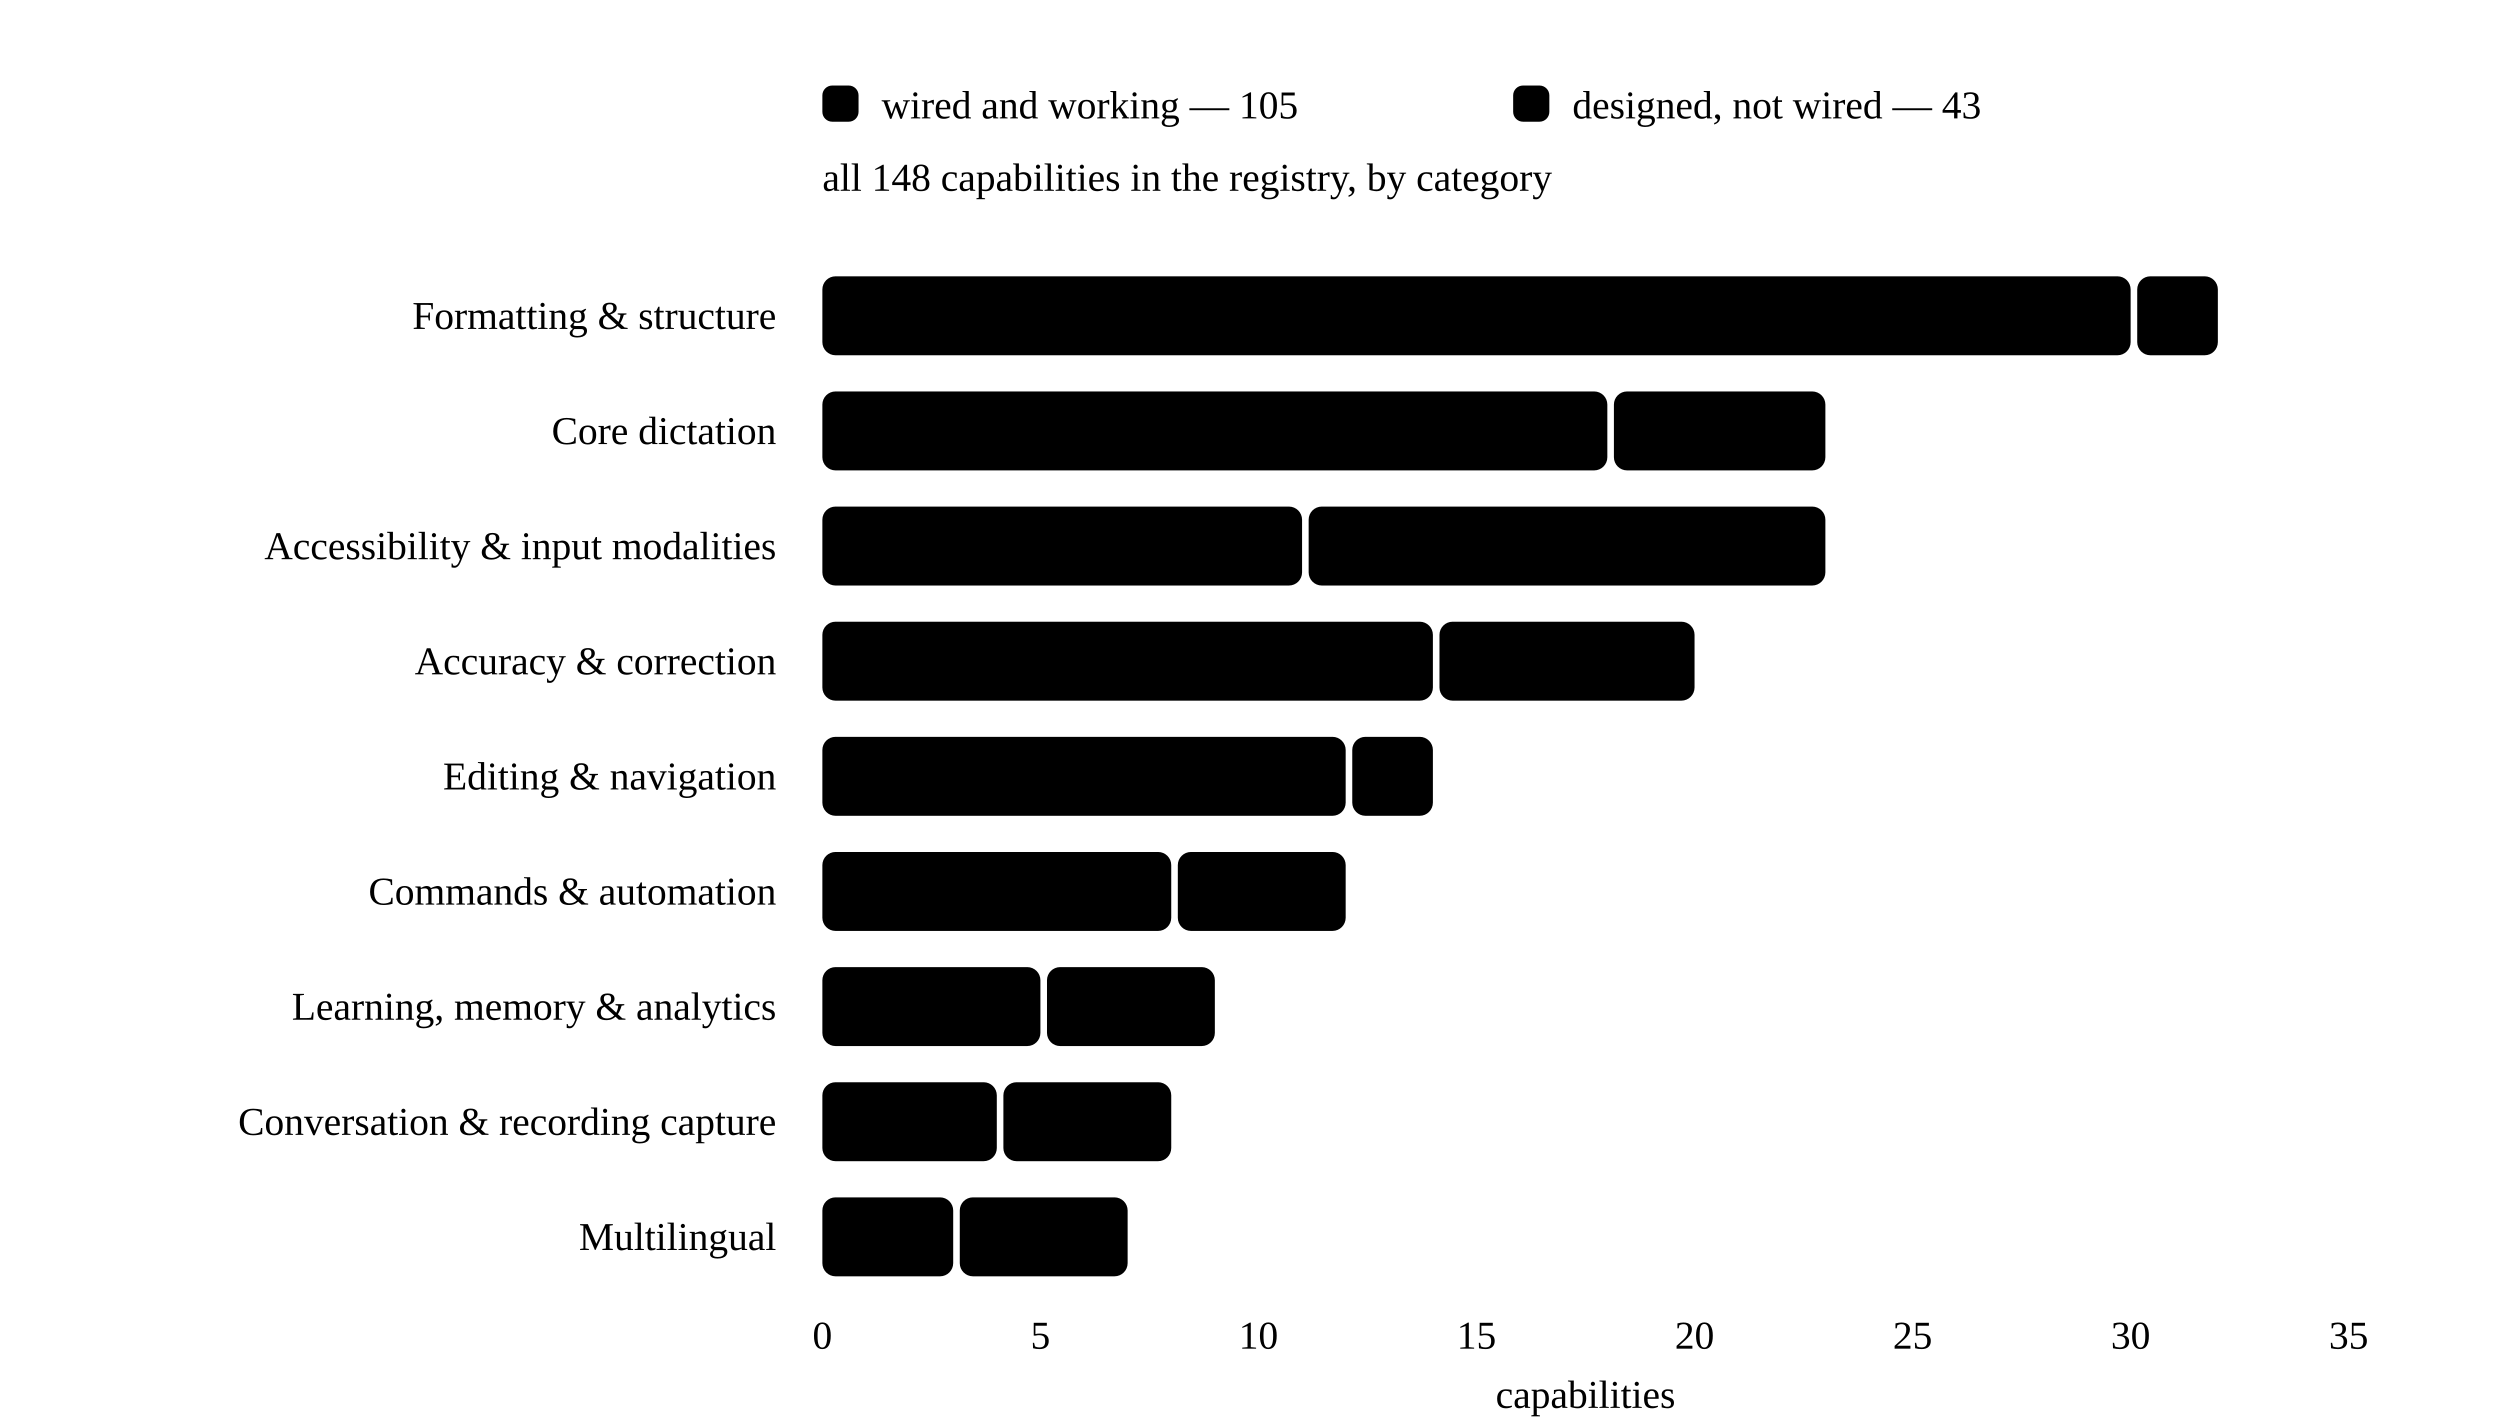
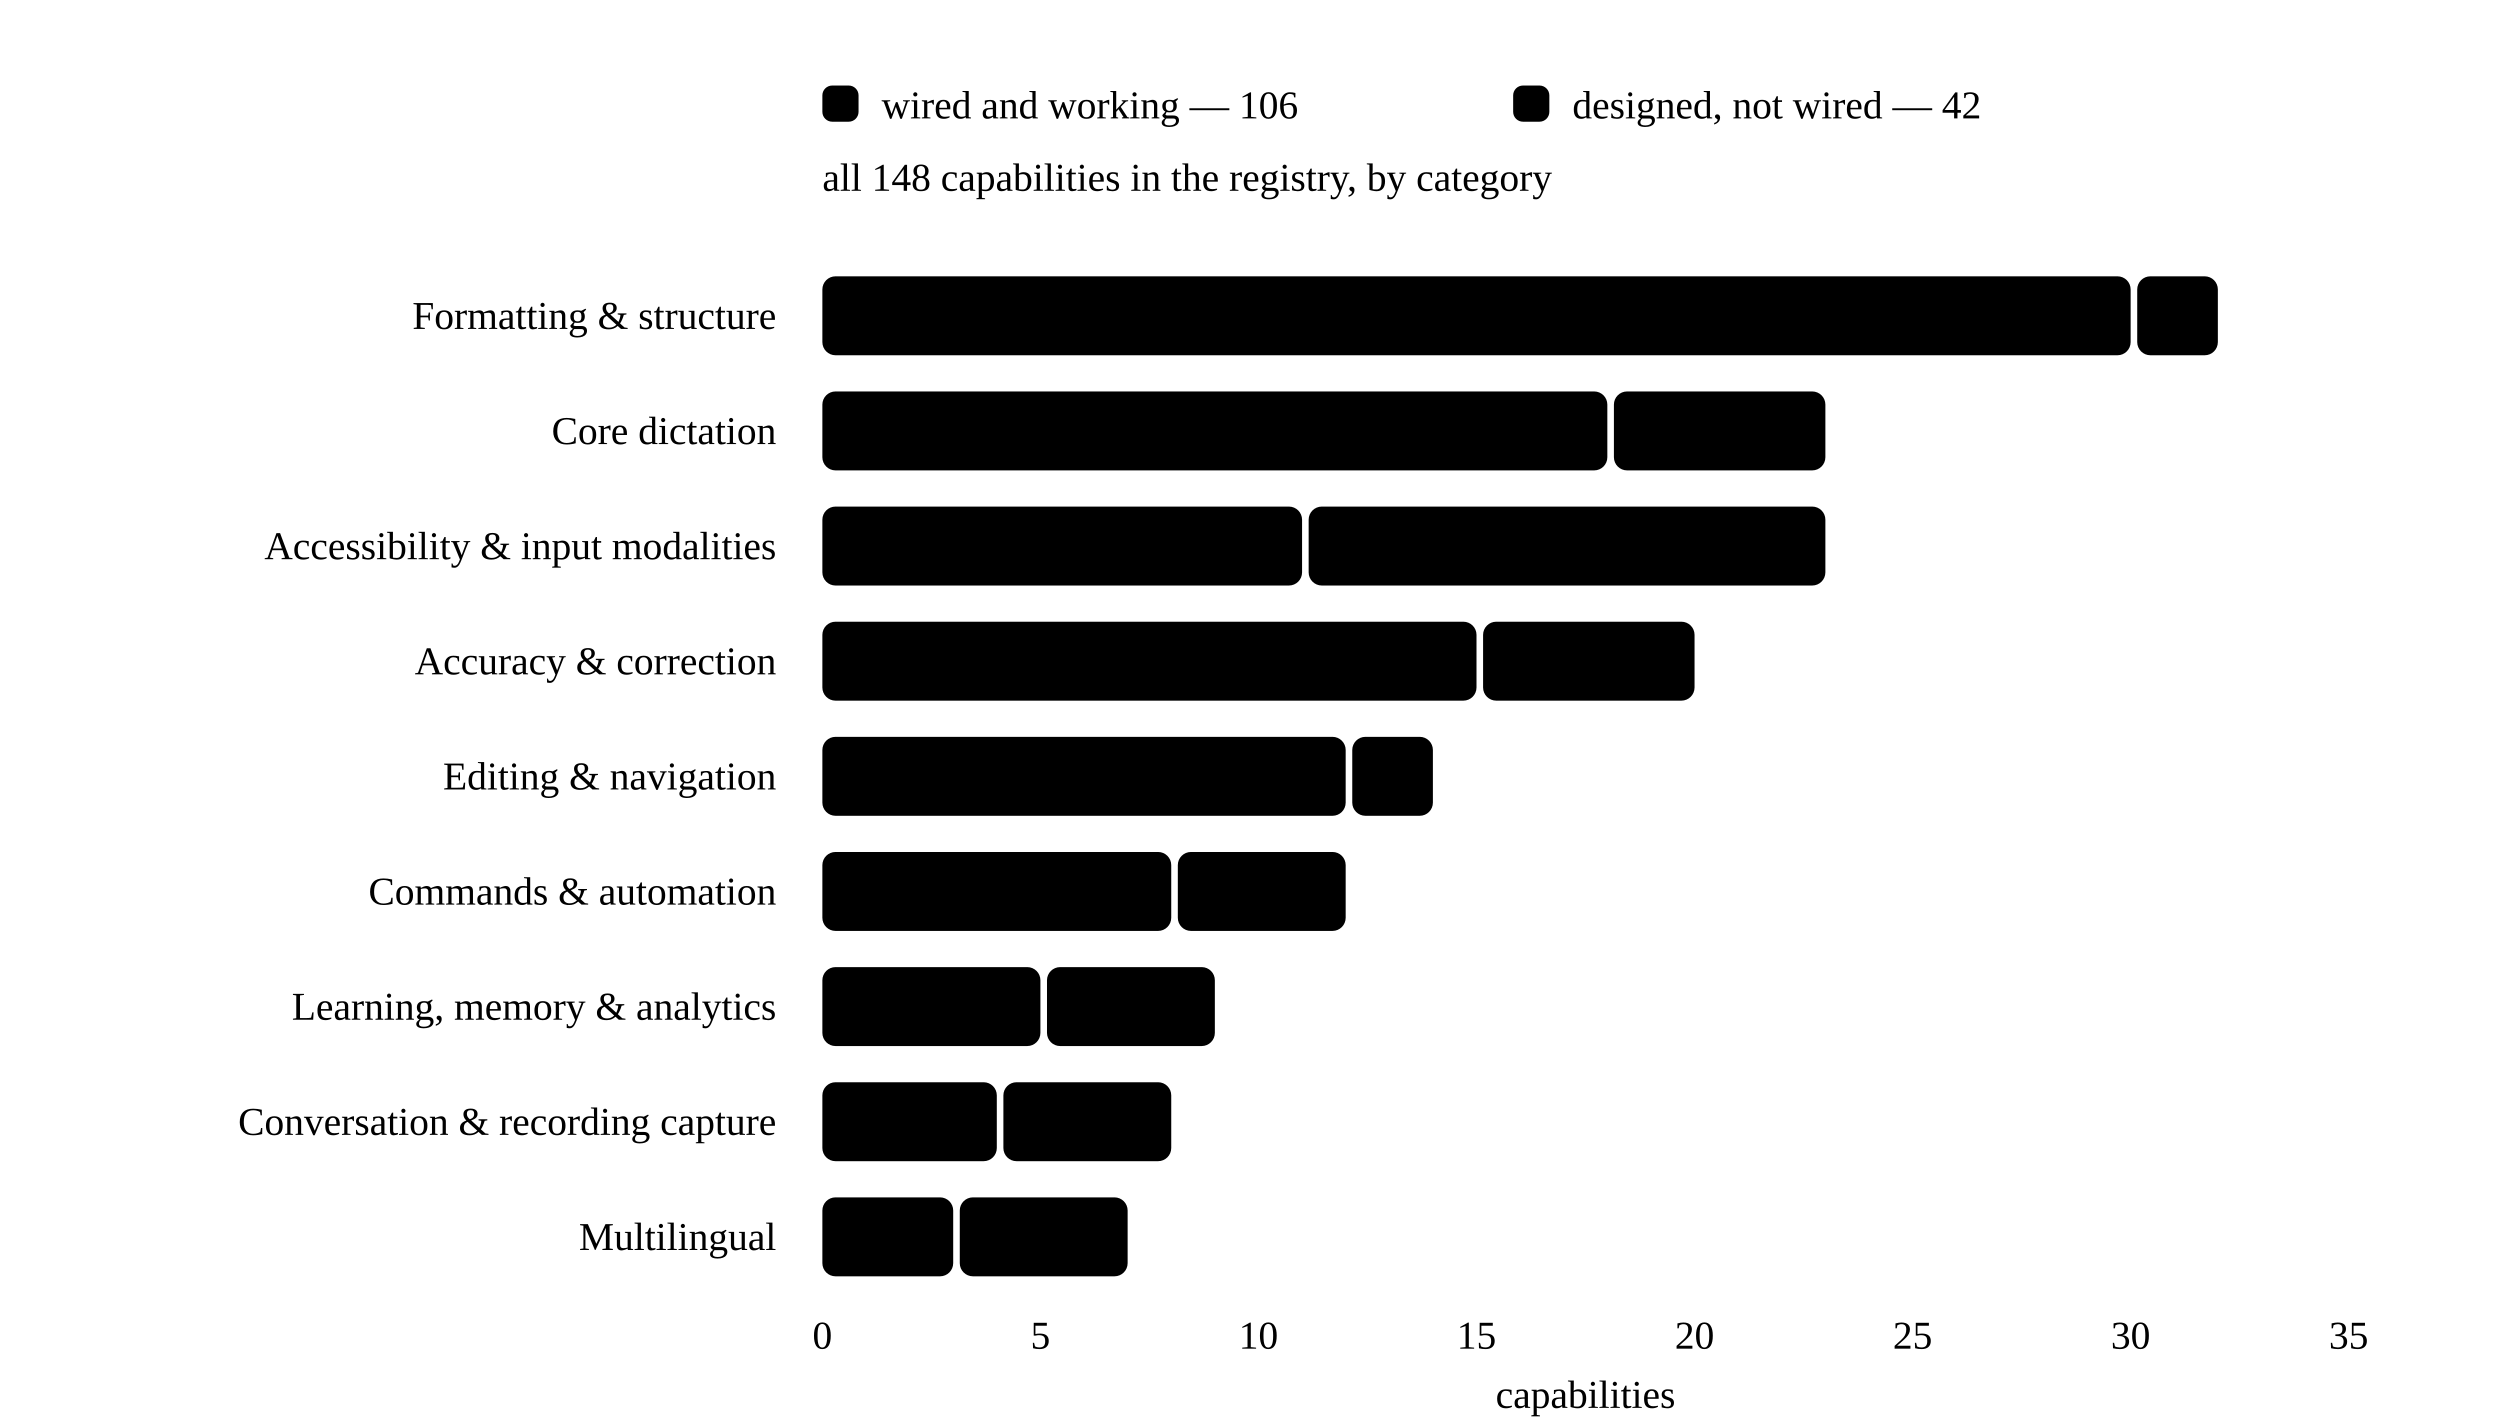
<svg xmlns="http://www.w3.org/2000/svg" class="yz-fig yz-fig--capabilities" viewBox="0 0 760 434" role="img" aria-labelledby="capabilities-t capabilities-d">
  <rect class="yz-swatch yz-bar--ship" x="250" y="26" width="11" height="11" rx="3" />
-   <text class="yz-l" x="268" y="36">wired and working — 105</text>
+   <text class="yz-l" x="268" y="36">wired and working — 106</text>
  <rect class="yz-swatch yz-bar--plan" x="460" y="26" width="11" height="11" rx="3" />
-   <text class="yz-l" x="478" y="36">designed, not wired — 43</text>
+   <text class="yz-l" x="478" y="36">designed, not wired — 42</text>
  <text class="yz-s" x="250" y="58">all 148 capabilities in the registry, by category</text>
  <path class="yz-grid" d="M 250 78 L 250 392" />
  <text class="yz-m" x="250" y="410" text-anchor="middle">0</text>
  <path class="yz-grid" d="M 316.286 78 L 316.286 392" />
  <text class="yz-m" x="316.286" y="410" text-anchor="middle">5</text>
  <path class="yz-grid" d="M 382.571 78 L 382.571 392" />
  <text class="yz-m" x="382.571" y="410" text-anchor="middle">10</text>
  <path class="yz-grid" d="M 448.857 78 L 448.857 392" />
  <text class="yz-m" x="448.857" y="410" text-anchor="middle">15</text>
  <path class="yz-grid" d="M 515.143 78 L 515.143 392" />
  <text class="yz-m" x="515.143" y="410" text-anchor="middle">20</text>
  <path class="yz-grid" d="M 581.429 78 L 581.429 392" />
  <text class="yz-m" x="581.429" y="410" text-anchor="middle">25</text>
  <path class="yz-grid" d="M 647.714 78 L 647.714 392" />
  <text class="yz-m" x="647.714" y="410" text-anchor="middle">30</text>
  <path class="yz-grid" d="M 714 78 L 714 392" />
  <text class="yz-m" x="714" y="410" text-anchor="middle">35</text>
  <text class="yz-m" x="482" y="428" text-anchor="middle">capabilities</text>
  <text class="yz-l" x="236" y="100" text-anchor="end">Formatting &amp; structure</text>
  <g class="yz-node">
    <rect class="yz-bar yz-bar--ship" x="250" y="84" width="397.714" height="24" rx="4" style="--yz-delay:0s" />
  </g>
  <g class="yz-node">
    <rect class="yz-bar yz-bar--plan" x="649.714" y="84" width="24.514" height="24" rx="4" style="--yz-delay:0s" />
  </g>
  <text class="yz-v yz-on-ship" x="639.714" y="100" text-anchor="end">30</text>
  <text class="yz-v yz-on-plan" x="666.229" y="100" text-anchor="end">2</text>
  <text class="yz-l" x="236" y="135" text-anchor="end">Core dictation</text>
  <g class="yz-node">
    <rect class="yz-bar yz-bar--ship" x="250" y="119" width="238.629" height="24" rx="4" style="--yz-delay:0.06s" />
  </g>
  <g class="yz-node">
    <rect class="yz-bar yz-bar--plan" x="490.629" y="119" width="64.286" height="24" rx="4" style="--yz-delay:0.06s" />
  </g>
  <text class="yz-v yz-on-ship" x="480.629" y="135" text-anchor="end">18</text>
  <text class="yz-v yz-on-plan" x="546.914" y="135" text-anchor="end">5</text>
  <text class="yz-l" x="236" y="170" text-anchor="end">Accessibility &amp; input modalities</text>
  <g class="yz-node">
    <rect class="yz-bar yz-bar--ship" x="250" y="154" width="145.829" height="24" rx="4" style="--yz-delay:0.12s" />
  </g>
  <g class="yz-node">
    <rect class="yz-bar yz-bar--plan" x="397.829" y="154" width="157.086" height="24" rx="4" style="--yz-delay:0.12s" />
  </g>
  <text class="yz-v yz-on-ship" x="387.829" y="170" text-anchor="end">11</text>
  <text class="yz-v yz-on-plan" x="546.914" y="170" text-anchor="end">12</text>
  <text class="yz-l" x="236" y="205" text-anchor="end">Accuracy &amp; correction</text>
  <g class="yz-node">
-     <rect class="yz-bar yz-bar--ship" x="250" y="189" width="185.6" height="24" rx="4" style="--yz-delay:0.18s" />
+     <rect class="yz-bar yz-bar--ship" x="250" y="189" width="198.857" height="24" rx="4" style="--yz-delay:0.18s" />
  </g>
  <g class="yz-node">
-     <rect class="yz-bar yz-bar--plan" x="437.6" y="189" width="77.543" height="24" rx="4" style="--yz-delay:0.18s" />
+     <rect class="yz-bar yz-bar--plan" x="450.857" y="189" width="64.286" height="24" rx="4" style="--yz-delay:0.18s" />
  </g>
-   <text class="yz-v yz-on-ship" x="427.6" y="205" text-anchor="end">14</text>
-   <text class="yz-v yz-on-plan" x="507.143" y="205" text-anchor="end">6</text>
+   <text class="yz-v yz-on-ship" x="440.857" y="205" text-anchor="end">15</text>
+   <text class="yz-v yz-on-plan" x="507.143" y="205" text-anchor="end">5</text>
  <text class="yz-l" x="236" y="240" text-anchor="end">Editing &amp; navigation</text>
  <g class="yz-node">
    <rect class="yz-bar yz-bar--ship" x="250" y="224" width="159.086" height="24" rx="4" style="--yz-delay:0.24s" />
  </g>
  <g class="yz-node">
    <rect class="yz-bar yz-bar--plan" x="411.086" y="224" width="24.514" height="24" rx="4" style="--yz-delay:0.24s" />
  </g>
  <text class="yz-v yz-on-ship" x="401.086" y="240" text-anchor="end">12</text>
  <text class="yz-v yz-on-plan" x="427.6" y="240" text-anchor="end">2</text>
  <text class="yz-l" x="236" y="275" text-anchor="end">Commands &amp; automation</text>
  <g class="yz-node">
    <rect class="yz-bar yz-bar--ship" x="250" y="259" width="106.057" height="24" rx="4" style="--yz-delay:0.3s" />
  </g>
  <g class="yz-node">
    <rect class="yz-bar yz-bar--plan" x="358.057" y="259" width="51.029" height="24" rx="4" style="--yz-delay:0.3s" />
  </g>
  <text class="yz-v yz-on-ship" x="348.057" y="275" text-anchor="end">8</text>
  <text class="yz-v yz-on-plan" x="401.086" y="275" text-anchor="end">4</text>
  <text class="yz-l" x="236" y="310" text-anchor="end">Learning, memory &amp; analytics</text>
  <g class="yz-node">
    <rect class="yz-bar yz-bar--ship" x="250" y="294" width="66.286" height="24" rx="4" style="--yz-delay:0.36s" />
  </g>
  <g class="yz-node">
    <rect class="yz-bar yz-bar--plan" x="318.286" y="294" width="51.029" height="24" rx="4" style="--yz-delay:0.36s" />
  </g>
  <text class="yz-v yz-on-ship" x="308.286" y="310" text-anchor="end">5</text>
  <text class="yz-v yz-on-plan" x="361.314" y="310" text-anchor="end">4</text>
  <text class="yz-l" x="236" y="345" text-anchor="end">Conversation &amp; recording capture</text>
  <g class="yz-node">
    <rect class="yz-bar yz-bar--ship" x="250" y="329" width="53.029" height="24" rx="4" style="--yz-delay:0.42s" />
  </g>
  <g class="yz-node">
    <rect class="yz-bar yz-bar--plan" x="305.029" y="329" width="51.029" height="24" rx="4" style="--yz-delay:0.42s" />
  </g>
  <text class="yz-v yz-on-ship" x="295.029" y="345" text-anchor="end">4</text>
  <text class="yz-v yz-on-plan" x="348.057" y="345" text-anchor="end">4</text>
  <text class="yz-l" x="236" y="380" text-anchor="end">Multilingual</text>
  <g class="yz-node">
    <rect class="yz-bar yz-bar--ship" x="250" y="364" width="39.771" height="24" rx="4" style="--yz-delay:0.48s" />
  </g>
  <g class="yz-node">
    <rect class="yz-bar yz-bar--plan" x="291.771" y="364" width="51.029" height="24" rx="4" style="--yz-delay:0.48s" />
  </g>
  <text class="yz-v yz-on-ship" x="281.771" y="380" text-anchor="end">3</text>
  <text class="yz-v yz-on-plan" x="334.8" y="380" text-anchor="end">4</text>
</svg>
